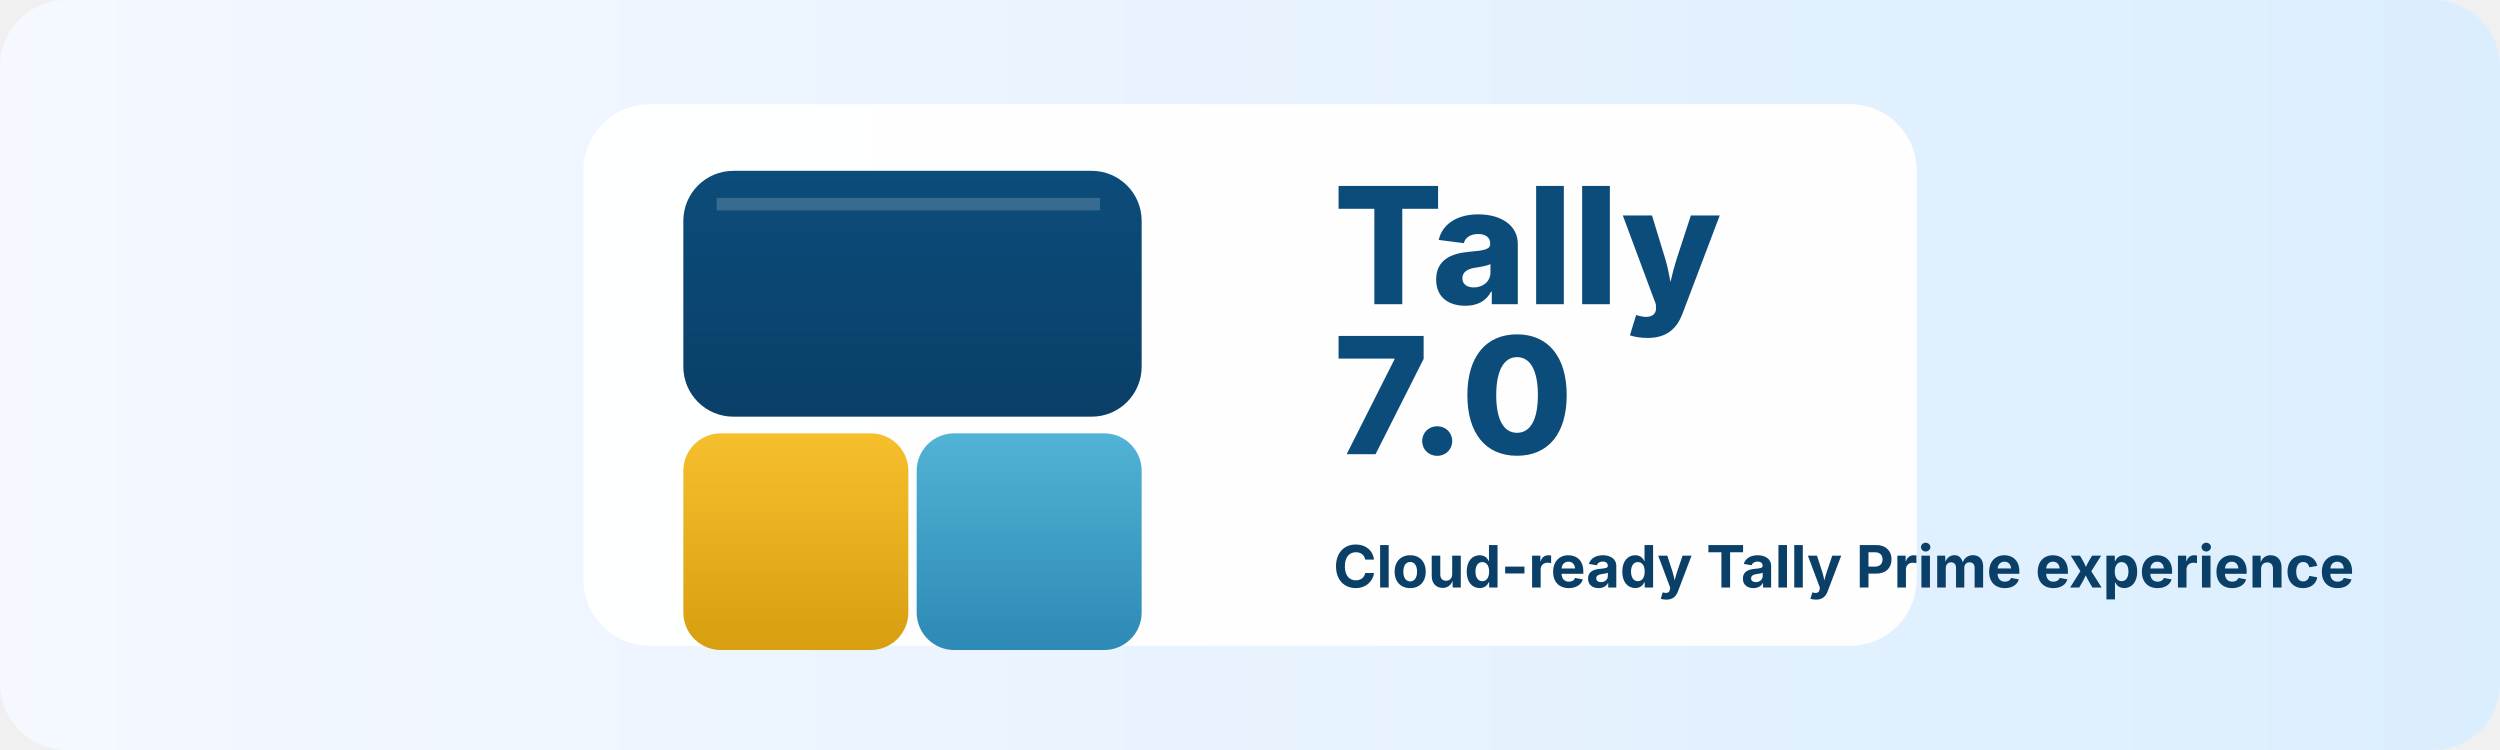
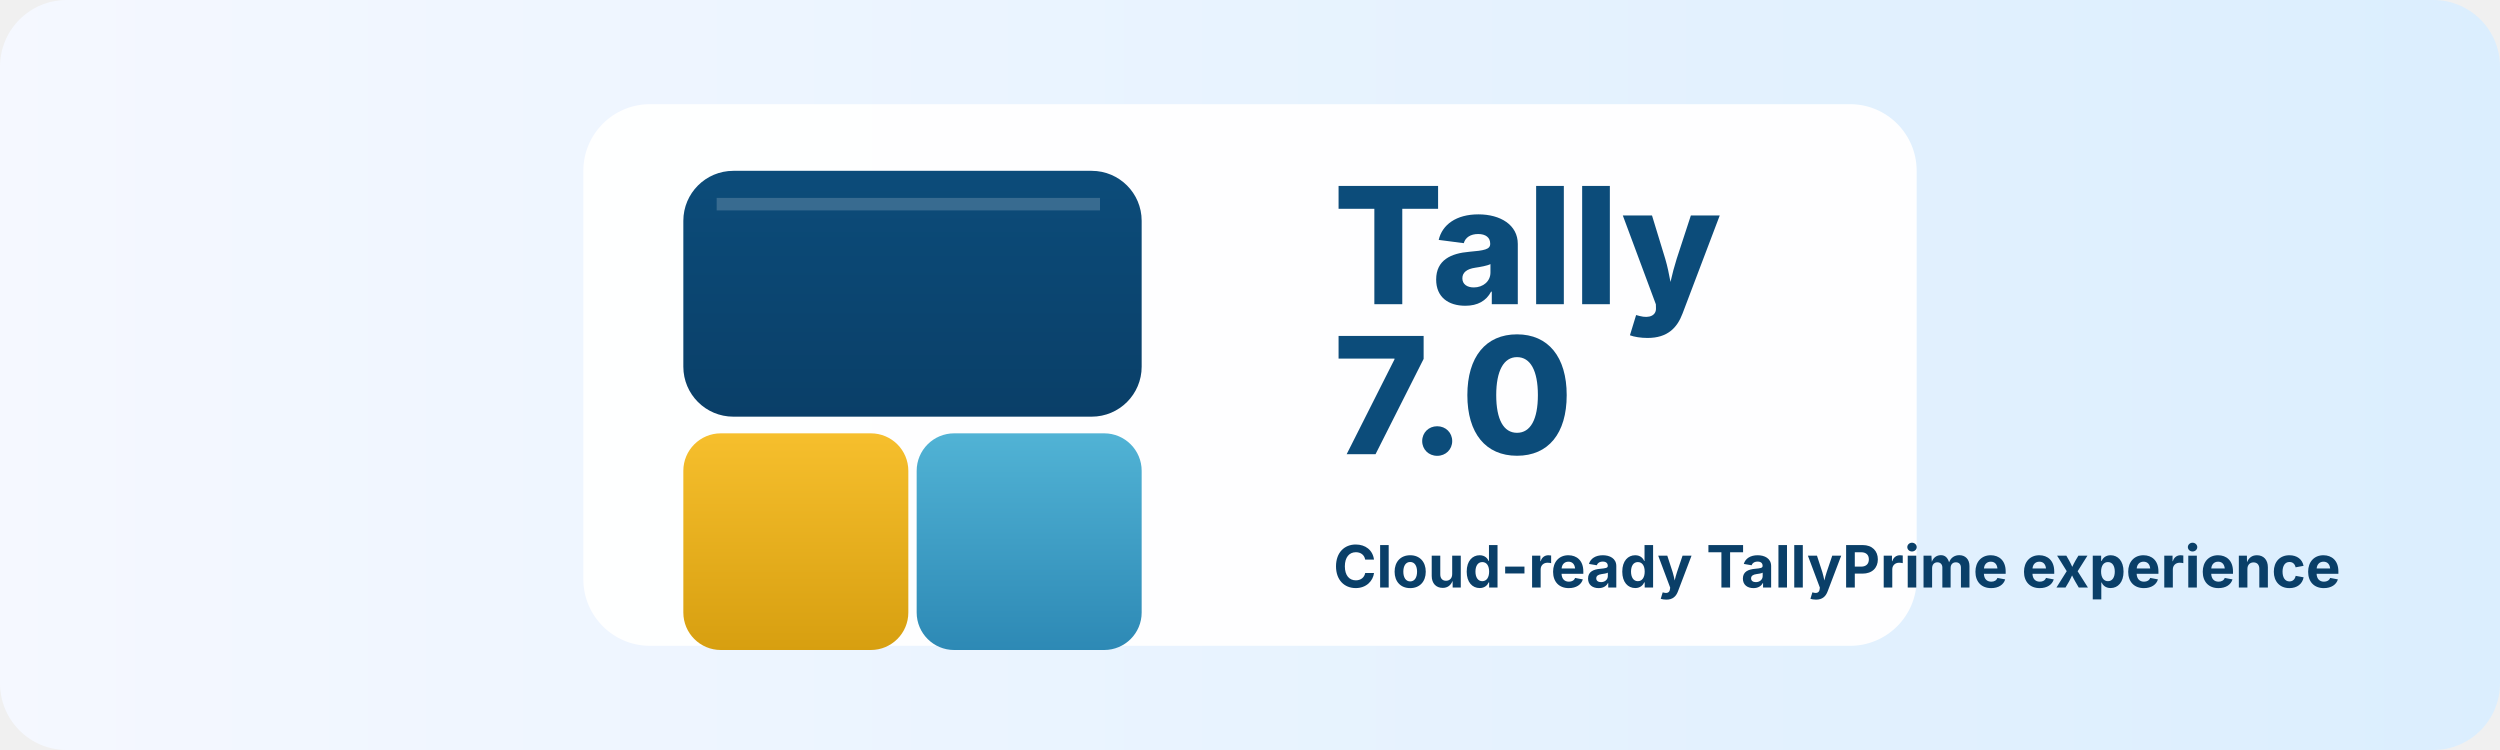
<svg xmlns="http://www.w3.org/2000/svg" width="1200" height="360" viewBox="0 0 1200 360" preserveAspectRatio="xMidYMid meet" role="img" aria-label="Tally 7.0 logo">
  <defs>
    <linearGradient id="bg" x1="0" y1="0" x2="1" y2="0">
      <stop offset="0%" stop-color="#f5f8ff" />
      <stop offset="100%" stop-color="#dbeefe" />
    </linearGradient>
    <linearGradient id="darkBlue" x1="0%" y1="0%" x2="0%" y2="100%">
      <stop offset="0%" stop-color="#0c4c7a" />
      <stop offset="100%" stop-color="#0a3f68" />
    </linearGradient>
    <linearGradient id="gold" x1="0%" y1="0%" x2="0%" y2="100%">
      <stop offset="0%" stop-color="#f6bf2d" />
      <stop offset="100%" stop-color="#d79f10" />
    </linearGradient>
    <linearGradient id="teal" x1="0%" y1="0%" x2="0%" y2="100%">
      <stop offset="0%" stop-color="#51b3d5" />
      <stop offset="100%" stop-color="#2d89b5" />
    </linearGradient>
  </defs>
  <rect width="1200" height="360" rx="32" fill="url(#bg)" />
  <g transform="translate(280,50)">
    <rect width="640" height="260" rx="32" fill="#ffffff" opacity="0.95" />
    <rect x="48" y="32" width="220" height="118" rx="24" fill="url(#darkBlue)" />
    <rect x="48" y="158" width="108" height="104" rx="18" fill="url(#gold)" />
    <rect x="160" y="158" width="108" height="104" rx="18" fill="url(#teal)" />
    <path d="M 64 48 H 248" stroke="#ffffff" stroke-width="6" opacity="0.18" />
    <text x="360" y="96" font-family="Inter, system-ui, sans-serif" font-size="78" font-weight="800" fill="#0c4c7a">Tally</text>
    <text x="360" y="168" font-family="Inter, system-ui, sans-serif" font-size="78" font-weight="800" fill="#0c4c7a">7.0</text>
-     <text x="360" y="232" font-family="Inter, system-ui, sans-serif" font-size="28" font-weight="700" fill="#0a3f68">Cloud-ready Tally Prime experience</text>
+     <text x="360" y="232" font-family="Inter, system-ui, sans-serif" font-size="28" font-weight="700" fill="#0a3f68">Cloud-ready TallyPrime experience</text>
  </g>
</svg>
